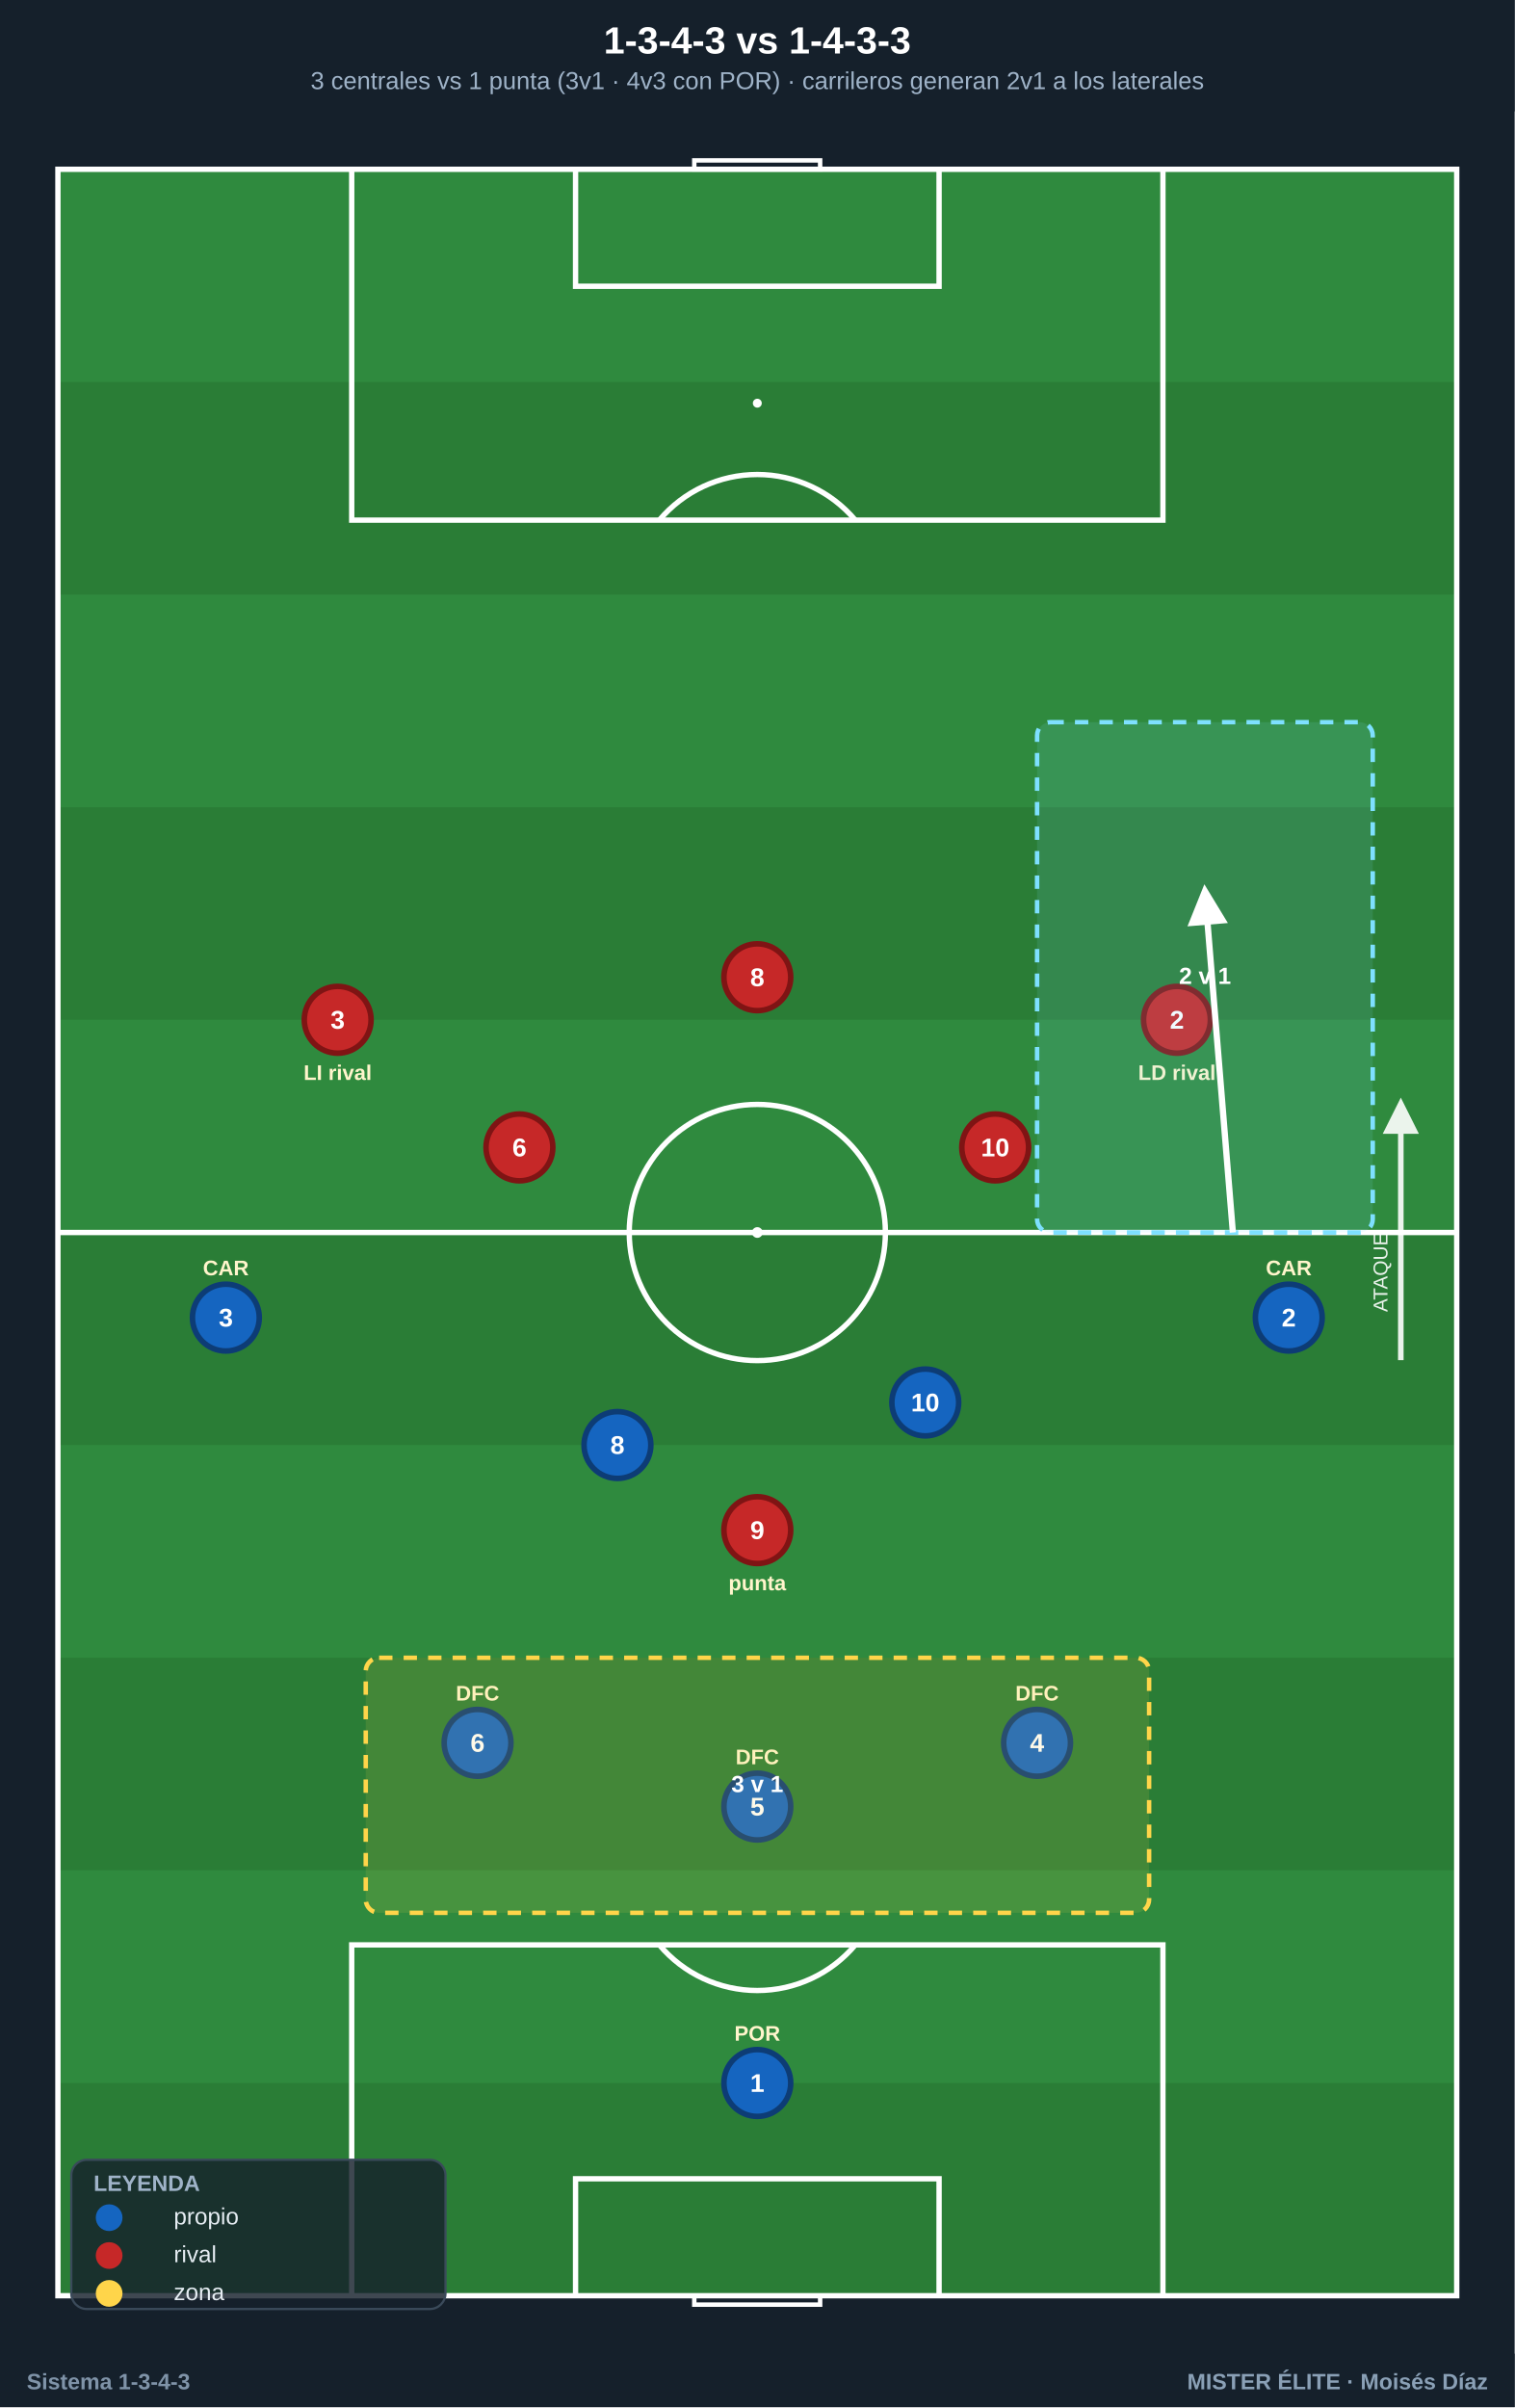
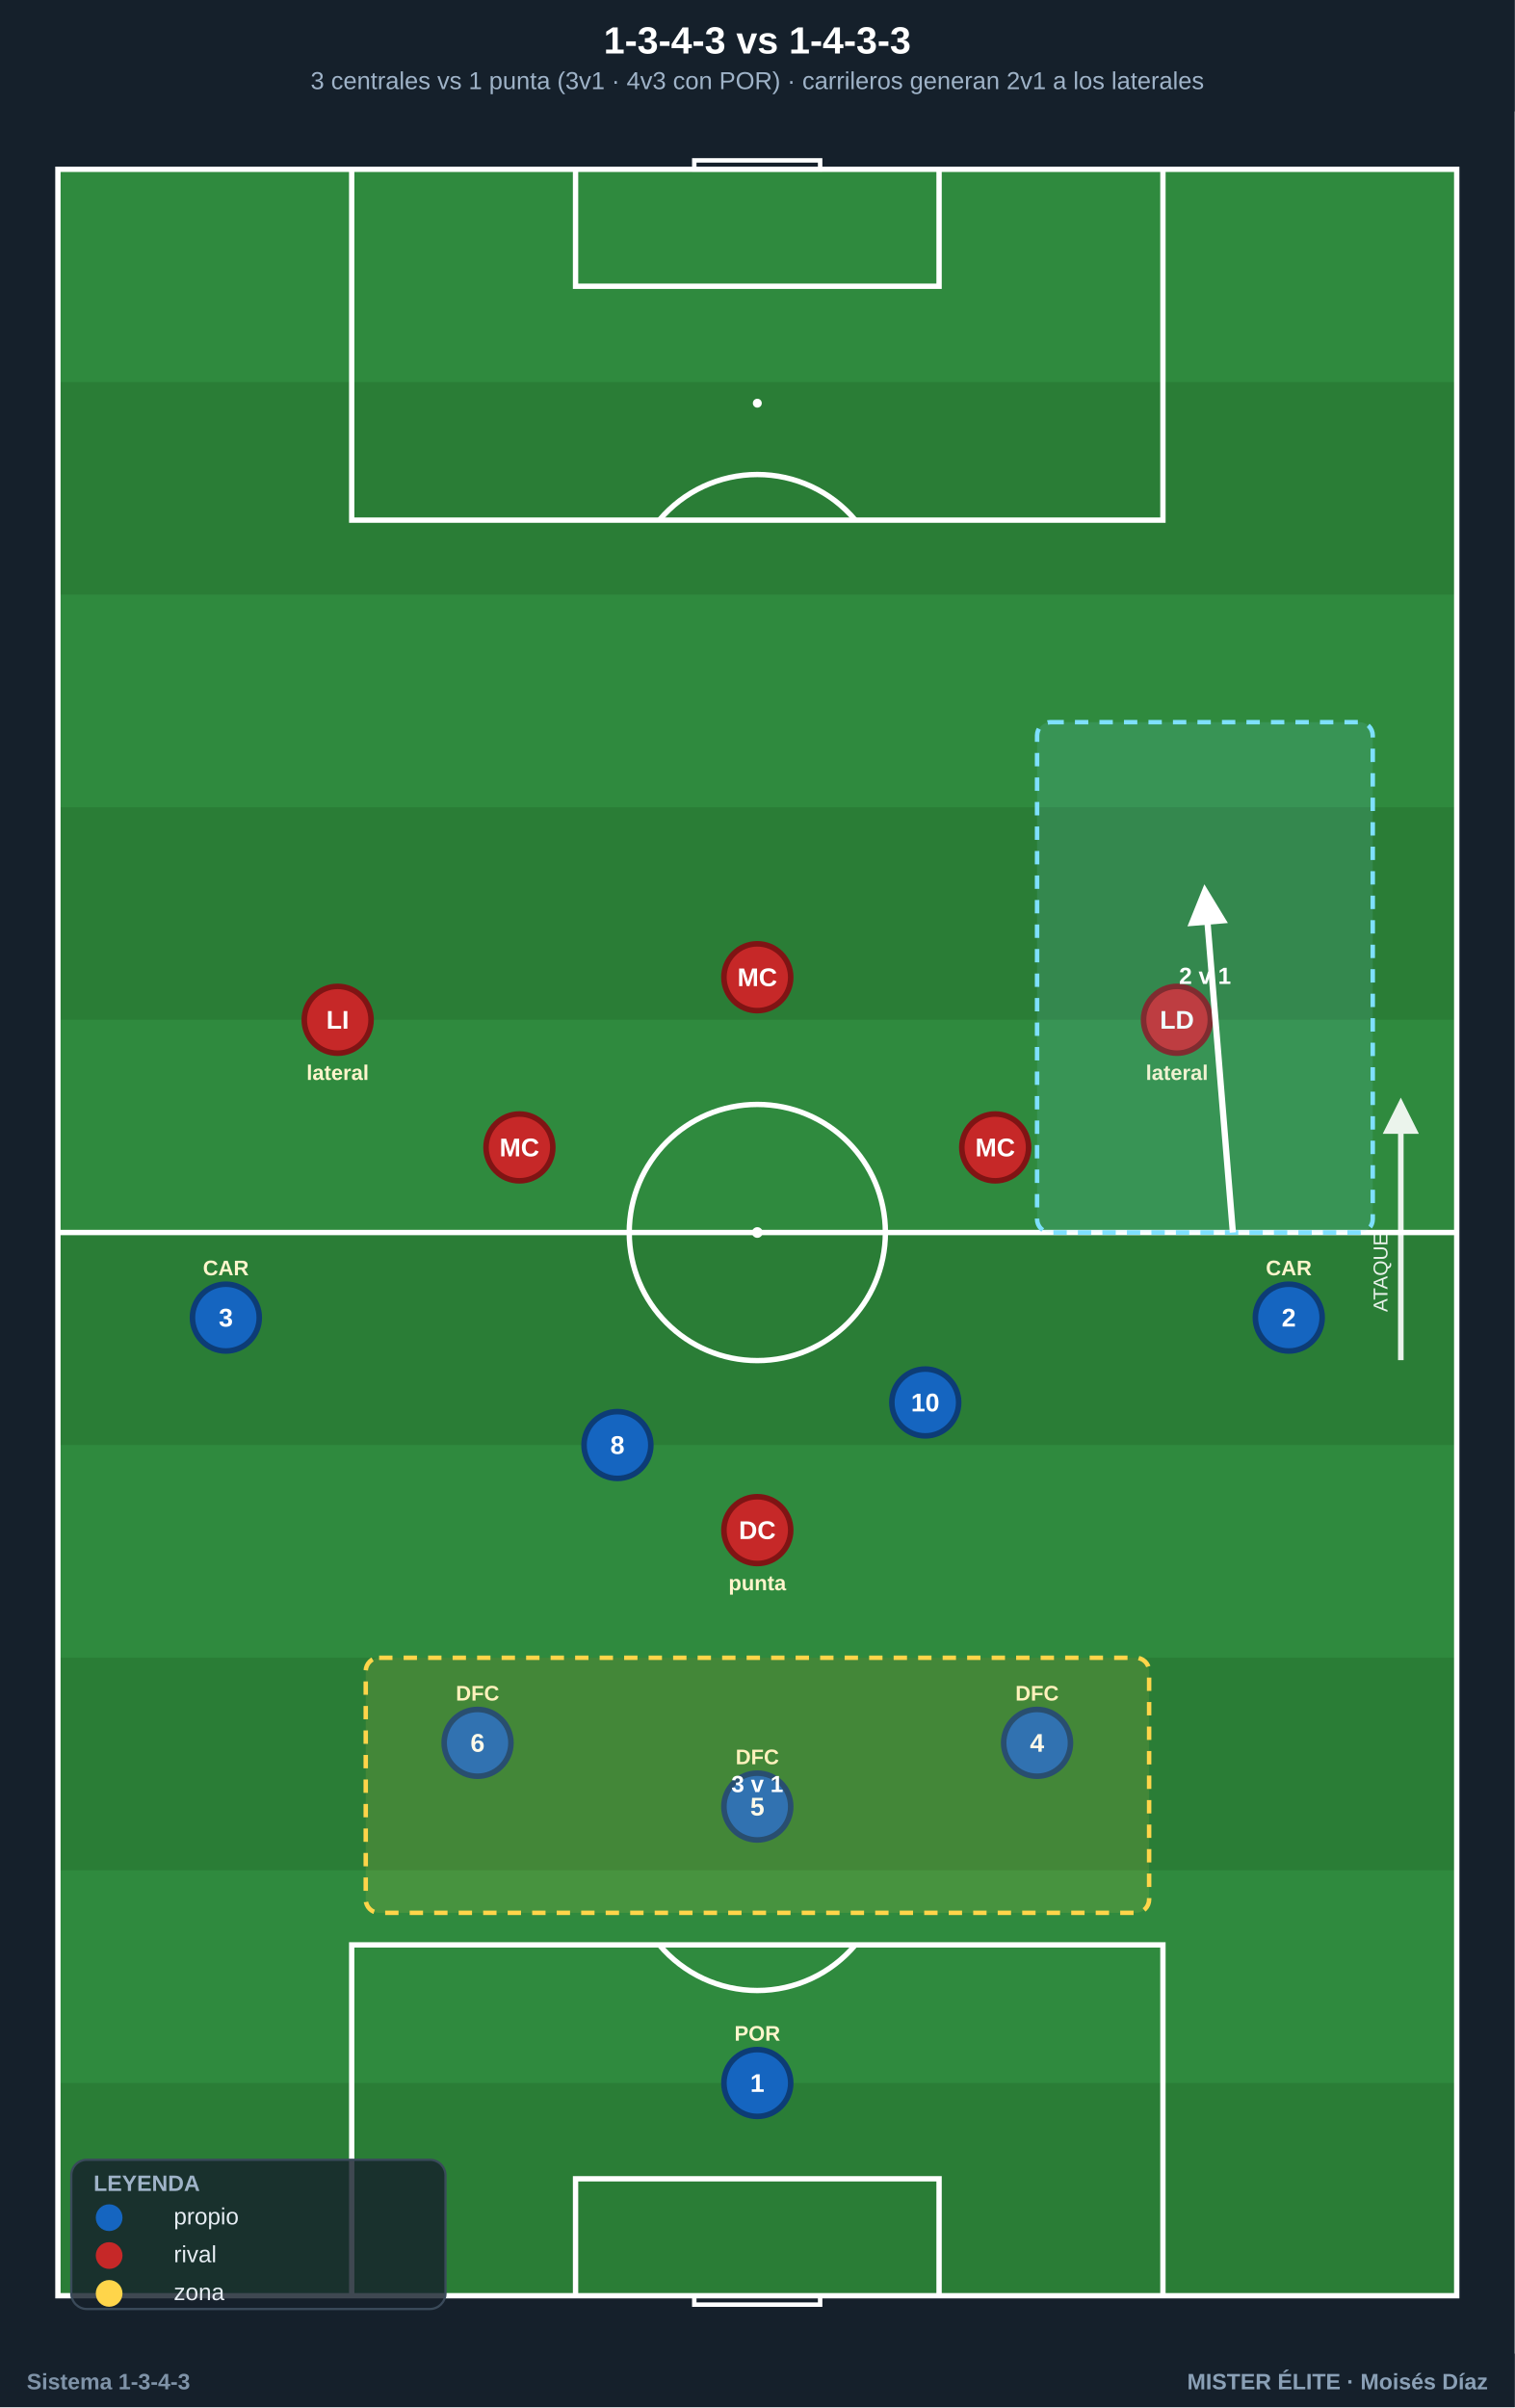
<svg xmlns="http://www.w3.org/2000/svg" viewBox="0 0 680 1081" width="680" height="1081" font-family="Segoe UI,Arial,sans-serif">
  <defs>
    <linearGradient id="sky" x1="0" y1="0" x2="0" y2="1">
      <stop offset="0" stop-color="#2f8a3e" />
      <stop offset="1" stop-color="#2b8139" />
    </linearGradient>
    <marker id="ah_pass" viewBox="0 0 10 10" refX="8" refY="5" markerWidth="6.5" markerHeight="6.5" orient="auto-start-reverse">
      <path d="M0,0 L10,5 L0,10 z" fill="#ffd54a" />
    </marker>
    <marker id="ah_run" viewBox="0 0 10 10" refX="8" refY="5" markerWidth="6.5" markerHeight="6.5" orient="auto-start-reverse">
      <path d="M0,0 L10,5 L0,10 z" fill="#ffffff" />
    </marker>
    <marker id="ah_drive" viewBox="0 0 10 10" refX="8" refY="5" markerWidth="6.5" markerHeight="6.5" orient="auto-start-reverse">
      <path d="M0,0 L10,5 L0,10 z" fill="#7ee0ff" />
    </marker>
    <marker id="ah_white" viewBox="0 0 10 10" refX="8" refY="5" markerWidth="6.5" markerHeight="6.5" orient="auto-start-reverse">
      <path d="M0,0 L10,5 L0,10 z" fill="#ffffff" />
    </marker>
  </defs>
  <rect x="0.0" y="0.0" width="680.0" height="1080.6" fill="#15202b" />
  <rect x="26.0" y="76.0" width="628.0" height="96.0" fill="#2f8a3e" />
  <rect x="26.0" y="171.5" width="628.0" height="96.0" fill="#2a7d36" />
  <rect x="26.0" y="266.9" width="628.0" height="96.0" fill="#2f8a3e" />
  <rect x="26.0" y="362.4" width="628.0" height="96.0" fill="#2a7d36" />
  <rect x="26.0" y="457.8" width="628.0" height="96.0" fill="#2f8a3e" />
  <rect x="26.0" y="553.3" width="628.0" height="96.0" fill="#2a7d36" />
  <rect x="26.0" y="648.7" width="628.0" height="96.0" fill="#2f8a3e" />
  <rect x="26.0" y="744.2" width="628.0" height="96.0" fill="#2a7d36" />
  <rect x="26.0" y="839.6" width="628.0" height="96.0" fill="#2f8a3e" />
  <rect x="26.0" y="935.1" width="628.0" height="96.0" fill="#2a7d36" />
  <rect x="26.0" y="76.0" width="628.0" height="954.6" fill="none" stroke="#ffffff" stroke-width="2.4" />
  <line x1="26.0" y1="553.3" x2="654.0" y2="553.3" stroke="#ffffff" stroke-width="2.4" opacity="1" />
  <circle cx="340.0" cy="553.3" r="57.5" fill="none" stroke="#ffffff" stroke-width="2.4" />
  <circle cx="340.0" cy="553.3" r="2.4" fill="#ffffff" />
  <path d="M157.9,76.0 L157.9,233.5 L522.1,233.5 L522.1,76.0" fill="none" stroke="#ffffff" stroke-width="2.4" />
  <path d="M258.4,76.0 L258.4,128.5 L421.6,128.5 L421.6,76.0" fill="none" stroke="#ffffff" stroke-width="2.4" />
  <circle cx="340.0" cy="181.0" r="2.0" fill="#ffffff" />
  <rect x="311.7" y="72.0" width="56.5" height="4" fill="none" stroke="#ffffff" stroke-width="2" />
  <path d="M296.0,233.5 A57.5,57.5 0 0 1 384.0,233.5" fill="none" stroke="#ffffff" stroke-width="2.4" />
  <path d="M157.9,1030.6 L157.9,873.1 L522.1,873.1 L522.1,1030.6" fill="none" stroke="#ffffff" stroke-width="2.4" />
  <path d="M258.4,1030.6 L258.4,978.1 L421.6,978.1 L421.6,1030.6" fill="none" stroke="#ffffff" stroke-width="2.4" />
  <circle cx="340.0" cy="925.6" r="2.0" fill="#ffffff" />
  <rect x="311.7" y="1030.6" width="56.5" height="4" fill="none" stroke="#ffffff" stroke-width="2" />
  <path d="M296.0,873.1 A57.5,57.5 0 0 0 384.0,873.1" fill="none" stroke="#ffffff" stroke-width="2.4" />
  <rect x="0.0" y="0.0" width="680.0" height="50.0" fill="#15202b" />
  <text x="340.0" y="24.0" font-family="Segoe UI,Arial,sans-serif" font-size="17" font-weight="800" fill="#ffffff" text-anchor="middle">1-3-4-3 vs 1-4-3-3</text>
  <text x="340.0" y="40.0" font-family="Segoe UI,Arial,sans-serif" font-size="11" font-weight="500" fill="#9fb3c8" text-anchor="middle">3 centrales vs 1 punta (3v1 · 4v3 con POR) · carrileros generan 2v1 a los laterales</text>
  <rect x="0.0" y="1056.6" width="680.0" height="24.0" fill="#15202b" />
  <text x="668.0" y="1072.6" font-family="Segoe UI,Arial,sans-serif" font-size="10" font-weight="700" fill="#8aa0b6" text-anchor="end">MISTER ÉLITE · Moisés Díaz</text>
  <text x="12.0" y="1072.6" font-family="Segoe UI,Arial,sans-serif" font-size="10" font-weight="600" fill="#7f93a8" text-anchor="start">Sistema 1-3-4-3</text>
  <g opacity="0.9">
    <line x1="628.9" y1="610.6" x2="628.9" y2="496.0" stroke="#ffffff" stroke-width="2.5" marker-end="url(#ah_white)" />
    <text x="622.9" y="553.3" font-family="Segoe UI,Arial" font-size="9" fill="#ffffff" text-anchor="end" transform="rotate(-90 622.9 553.3)">ATAQUE</text>
  </g>
  <g>
    <circle cx="340.0" cy="935.1" r="15" fill="#1565c0" stroke="#0d3c75" stroke-width="2.5" />
    <text x="340.0" y="939.1" font-family="Segoe UI,Arial" font-size="11.5" font-weight="800" fill="#fff" text-anchor="middle">1</text>
  </g>
  <text x="340.0" y="916.1" font-family="Segoe UI,Arial,sans-serif" font-size="9.5" font-weight="600" fill="#fff5cc" text-anchor="middle">POR</text>
  <g>
    <circle cx="214.4" cy="782.4" r="15" fill="#1565c0" stroke="#0d3c75" stroke-width="2.5" />
    <text x="214.4" y="786.4" font-family="Segoe UI,Arial" font-size="11.5" font-weight="800" fill="#fff" text-anchor="middle">6</text>
  </g>
  <text x="214.4" y="763.4" font-family="Segoe UI,Arial,sans-serif" font-size="9.5" font-weight="600" fill="#fff5cc" text-anchor="middle">DFC</text>
  <g>
    <circle cx="340.0" cy="811.0" r="15" fill="#1565c0" stroke="#0d3c75" stroke-width="2.5" />
    <text x="340.0" y="815.0" font-family="Segoe UI,Arial" font-size="11.5" font-weight="800" fill="#fff" text-anchor="middle">5</text>
  </g>
  <text x="340.0" y="792.0" font-family="Segoe UI,Arial,sans-serif" font-size="9.5" font-weight="600" fill="#fff5cc" text-anchor="middle">DFC</text>
  <g>
    <circle cx="465.6" cy="782.4" r="15" fill="#1565c0" stroke="#0d3c75" stroke-width="2.5" />
    <text x="465.6" y="786.4" font-family="Segoe UI,Arial" font-size="11.5" font-weight="800" fill="#fff" text-anchor="middle">4</text>
  </g>
  <text x="465.6" y="763.4" font-family="Segoe UI,Arial,sans-serif" font-size="9.5" font-weight="600" fill="#fff5cc" text-anchor="middle">DFC</text>
  <g>
    <circle cx="101.4" cy="591.5" r="15" fill="#1565c0" stroke="#0d3c75" stroke-width="2.5" />
    <text x="101.4" y="595.5" font-family="Segoe UI,Arial" font-size="11.5" font-weight="800" fill="#fff" text-anchor="middle">3</text>
  </g>
  <text x="101.4" y="572.5" font-family="Segoe UI,Arial,sans-serif" font-size="9.5" font-weight="600" fill="#fff5cc" text-anchor="middle">CAR</text>
  <g>
    <circle cx="578.6" cy="591.5" r="15" fill="#1565c0" stroke="#0d3c75" stroke-width="2.5" />
    <text x="578.6" y="595.5" font-family="Segoe UI,Arial" font-size="11.5" font-weight="800" fill="#fff" text-anchor="middle">2</text>
  </g>
  <text x="578.6" y="572.5" font-family="Segoe UI,Arial,sans-serif" font-size="9.5" font-weight="600" fill="#fff5cc" text-anchor="middle">CAR</text>
  <g>
    <circle cx="277.2" cy="648.7" r="15" fill="#1565c0" stroke="#0d3c75" stroke-width="2.5" />
    <text x="277.2" y="652.7" font-family="Segoe UI,Arial" font-size="11.5" font-weight="800" fill="#fff" text-anchor="middle">8</text>
  </g>
  <g>
    <circle cx="415.4" cy="629.6" r="15" fill="#1565c0" stroke="#0d3c75" stroke-width="2.5" />
    <text x="415.4" y="633.6" font-family="Segoe UI,Arial" font-size="11.5" font-weight="800" fill="#fff" text-anchor="middle">10</text>
  </g>
  <g>
    <circle cx="340.0" cy="686.9" r="15" fill="#c62828" stroke="#7f1414" stroke-width="2.5" />
-     <text x="340.0" y="690.9" font-family="Segoe UI,Arial" font-size="11.5" font-weight="800" fill="#fff" text-anchor="middle">9</text>
+     <text x="340.0" y="690.9" font-family="Segoe UI,Arial" font-size="11.5" font-weight="800" fill="#fff" text-anchor="middle">DC</text>
  </g>
  <text x="340.0" y="713.9" font-family="Segoe UI,Arial,sans-serif" font-size="9.5" font-weight="600" fill="#fff5cc" text-anchor="middle">punta</text>
  <g>
    <circle cx="233.2" cy="515.1" r="15" fill="#c62828" stroke="#7f1414" stroke-width="2.5" />
-     <text x="233.2" y="519.1" font-family="Segoe UI,Arial" font-size="11.5" font-weight="800" fill="#fff" text-anchor="middle">6</text>
+     <text x="233.2" y="519.1" font-family="Segoe UI,Arial" font-size="11.5" font-weight="800" fill="#fff" text-anchor="middle">MC</text>
  </g>
  <g>
    <circle cx="340.0" cy="438.7" r="15" fill="#c62828" stroke="#7f1414" stroke-width="2.5" />
-     <text x="340.0" y="442.7" font-family="Segoe UI,Arial" font-size="11.5" font-weight="800" fill="#fff" text-anchor="middle">8</text>
+     <text x="340.0" y="442.7" font-family="Segoe UI,Arial" font-size="11.5" font-weight="800" fill="#fff" text-anchor="middle">MC</text>
  </g>
  <g>
    <circle cx="446.8" cy="515.1" r="15" fill="#c62828" stroke="#7f1414" stroke-width="2.5" />
-     <text x="446.8" y="519.1" font-family="Segoe UI,Arial" font-size="11.5" font-weight="800" fill="#fff" text-anchor="middle">10</text>
+     <text x="446.8" y="519.1" font-family="Segoe UI,Arial" font-size="11.5" font-weight="800" fill="#fff" text-anchor="middle">MC</text>
  </g>
  <g>
    <circle cx="151.6" cy="457.8" r="15" fill="#c62828" stroke="#7f1414" stroke-width="2.5" />
-     <text x="151.6" y="461.8" font-family="Segoe UI,Arial" font-size="11.5" font-weight="800" fill="#fff" text-anchor="middle">3</text>
+     <text x="151.6" y="461.8" font-family="Segoe UI,Arial" font-size="11.5" font-weight="800" fill="#fff" text-anchor="middle">LI</text>
  </g>
-   <text x="151.6" y="484.8" font-family="Segoe UI,Arial,sans-serif" font-size="9.5" font-weight="600" fill="#fff5cc" text-anchor="middle">LI rival</text>
+   <text x="151.6" y="484.8" font-family="Segoe UI,Arial,sans-serif" font-size="9.5" font-weight="600" fill="#fff5cc" text-anchor="middle">lateral</text>
  <g>
    <circle cx="528.4" cy="457.8" r="15" fill="#c62828" stroke="#7f1414" stroke-width="2.5" />
-     <text x="528.4" y="461.8" font-family="Segoe UI,Arial" font-size="11.5" font-weight="800" fill="#fff" text-anchor="middle">2</text>
+     <text x="528.4" y="461.8" font-family="Segoe UI,Arial" font-size="11.5" font-weight="800" fill="#fff" text-anchor="middle">LD</text>
  </g>
-   <text x="528.4" y="484.8" font-family="Segoe UI,Arial,sans-serif" font-size="9.5" font-weight="600" fill="#fff5cc" text-anchor="middle">LD rival</text>
+   <text x="528.4" y="484.8" font-family="Segoe UI,Arial,sans-serif" font-size="9.5" font-weight="600" fill="#fff5cc" text-anchor="middle">lateral</text>
  <rect x="164.2" y="744.2" width="351.7" height="114.5" rx="6" fill="#ffd54a" fill-opacity="0.12" stroke="#ffd54a" stroke-width="2" stroke-dasharray="6 5" />
  <text x="340.0" y="804.5" font-family="Segoe UI,Arial,sans-serif" font-size="10.5" font-weight="700" fill="#fff" text-anchor="middle">3 v 1</text>
  <rect x="465.6" y="324.2" width="150.7" height="229.1" rx="6" fill="#7ee0ff" fill-opacity="0.12" stroke="#7ee0ff" stroke-width="2" stroke-dasharray="6 5" />
  <text x="541.0" y="441.7" font-family="Segoe UI,Arial,sans-serif" font-size="10.5" font-weight="700" fill="#fff" text-anchor="middle">2 v 1</text>
  <line x1="553.5" y1="553.3" x2="541.0" y2="400.6" stroke="#ffffff" stroke-width="2.8" marker-end="url(#ah_run)" />
  <g>
    <rect x="32" y="969.56" width="168" height="67" rx="7" fill="#15202b" fill-opacity="0.82" stroke="#3a4a5a" stroke-width="1" />
    <text x="42" y="983.56" font-family="Segoe UI,Arial" font-size="10" font-weight="800" fill="#9fb3c8">LEYENDA</text>
    <circle cx="49" cy="995.56" r="6" fill="#1565c0" />
    <text x="78" y="998.56" font-family="Segoe UI,Arial" font-size="10.5" fill="#e6edf3">propio</text>
    <circle cx="49" cy="1012.56" r="6" fill="#c62828" />
    <text x="78" y="1015.56" font-family="Segoe UI,Arial" font-size="10.5" fill="#e6edf3">rival</text>
    <circle cx="49" cy="1029.56" r="6" fill="#ffd54a" />
    <text x="78" y="1032.56" font-family="Segoe UI,Arial" font-size="10.5" fill="#e6edf3">zona</text>
  </g>
</svg>
